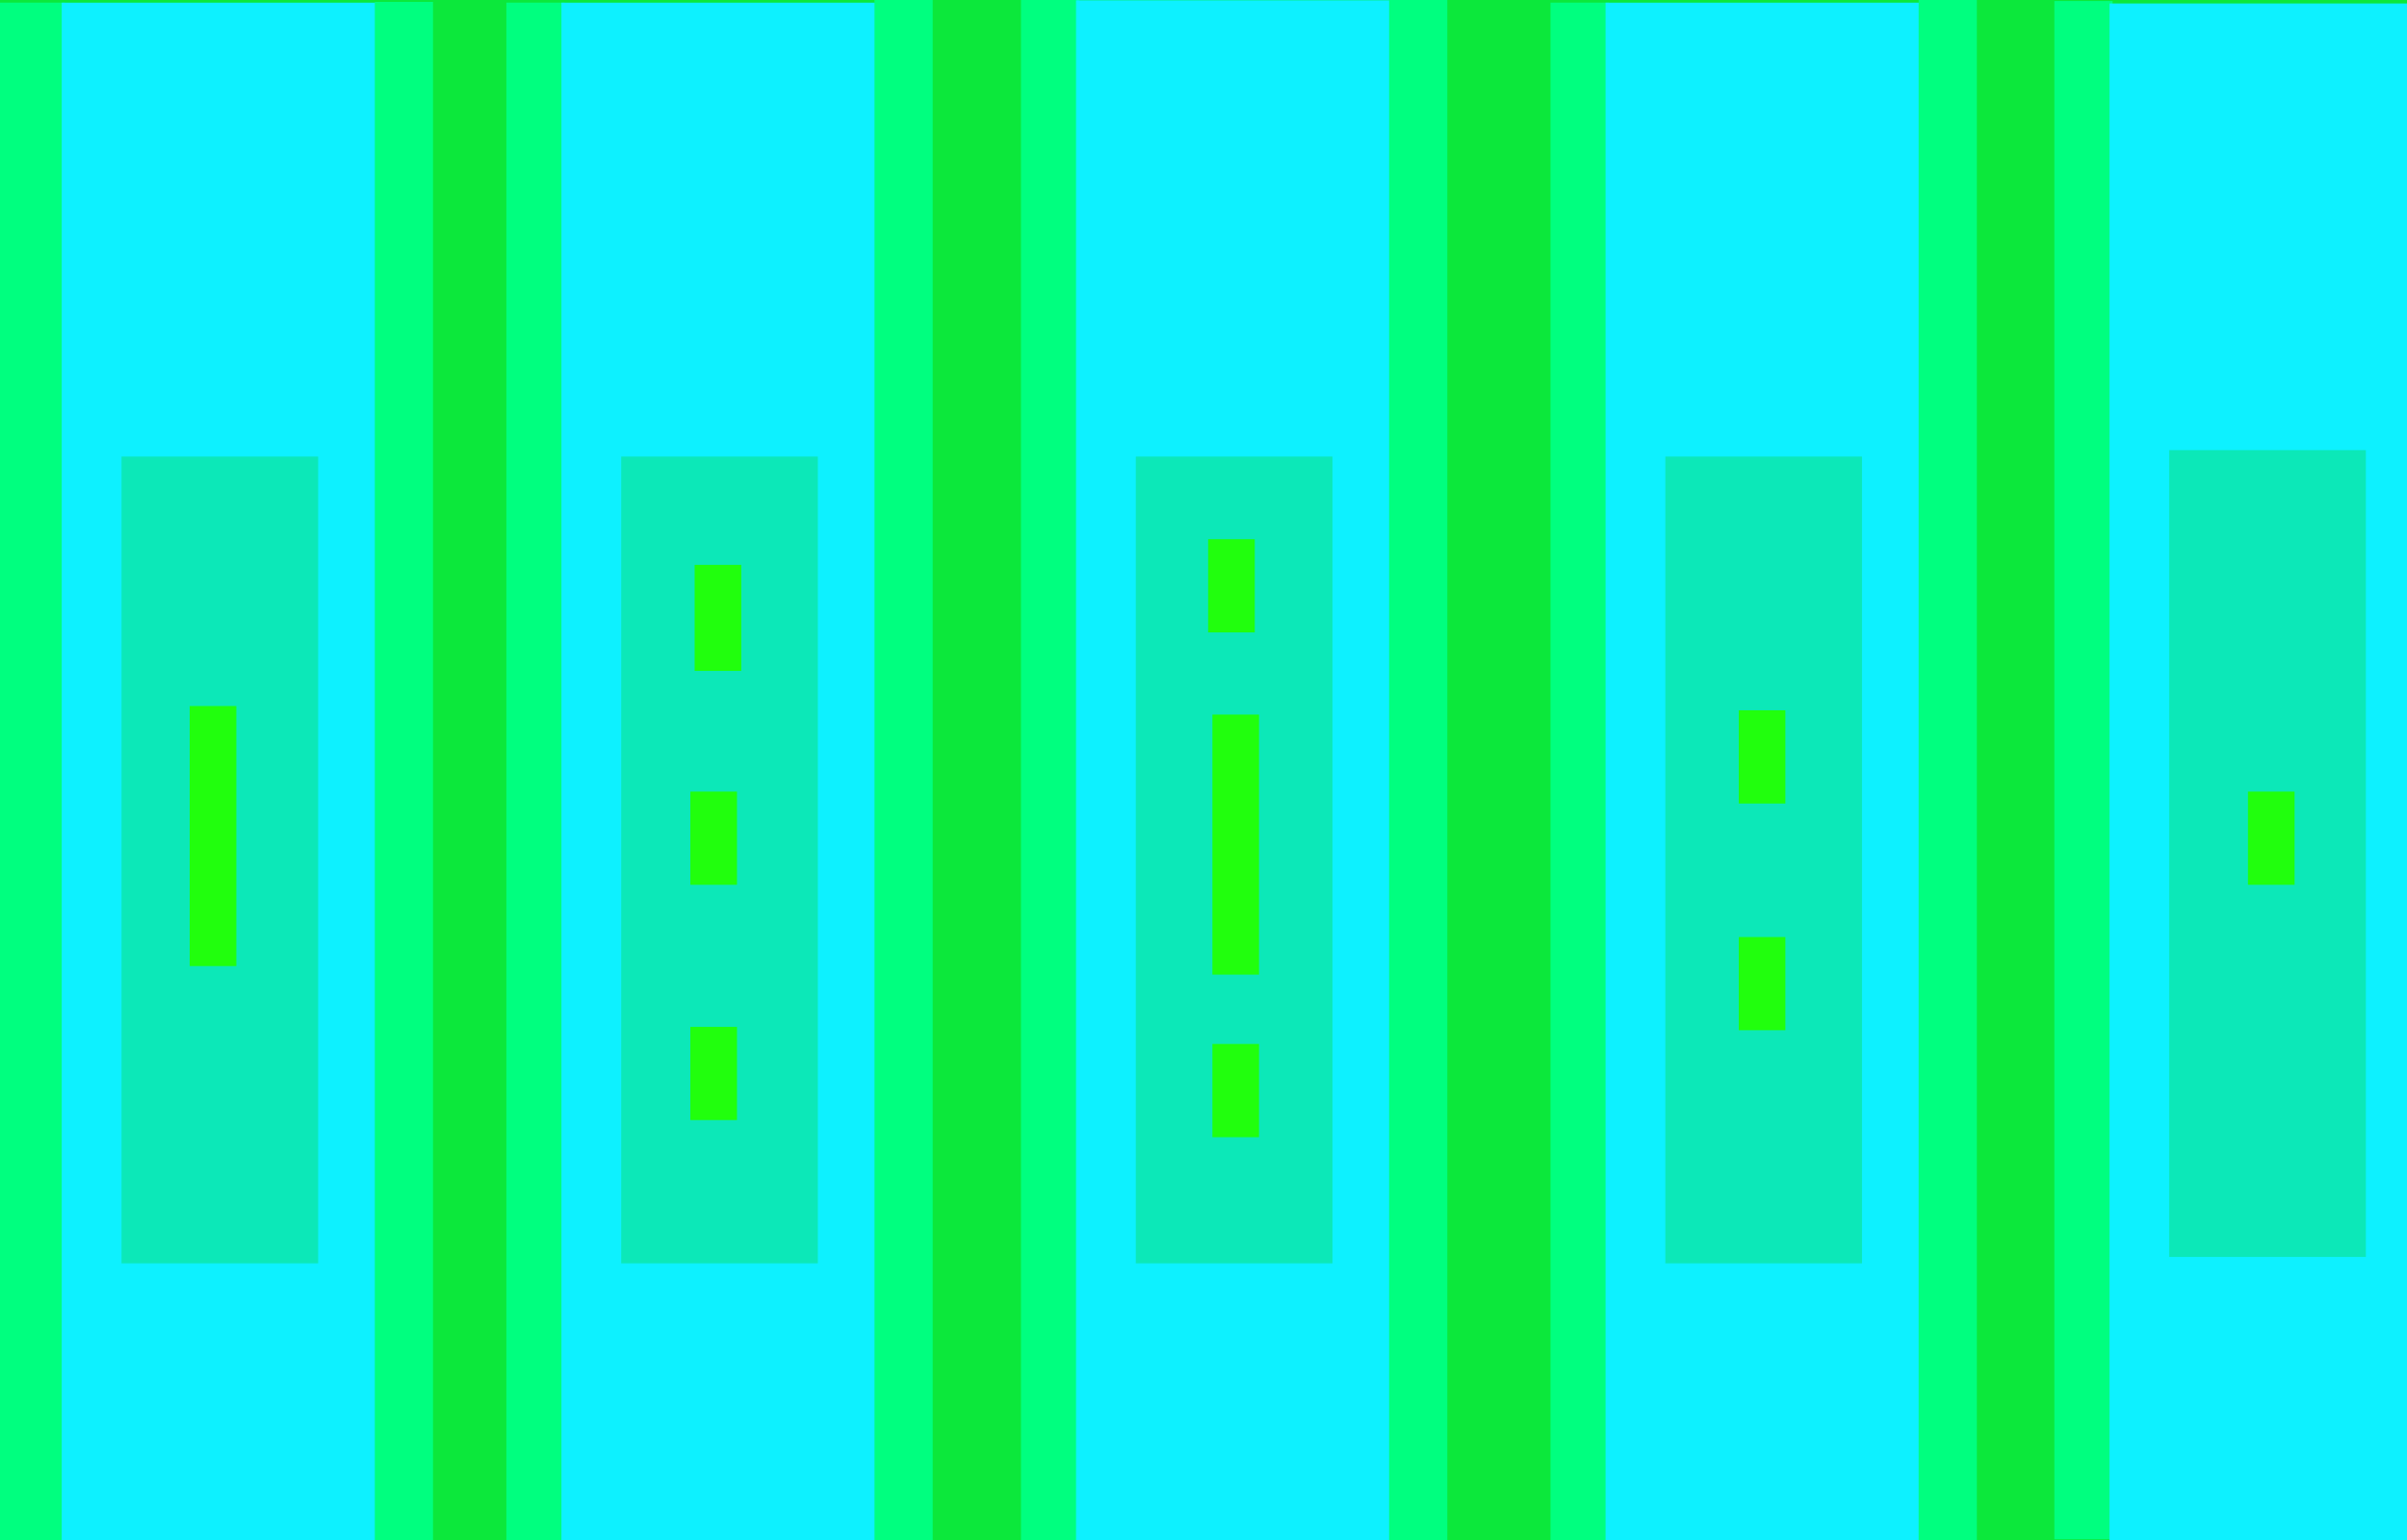
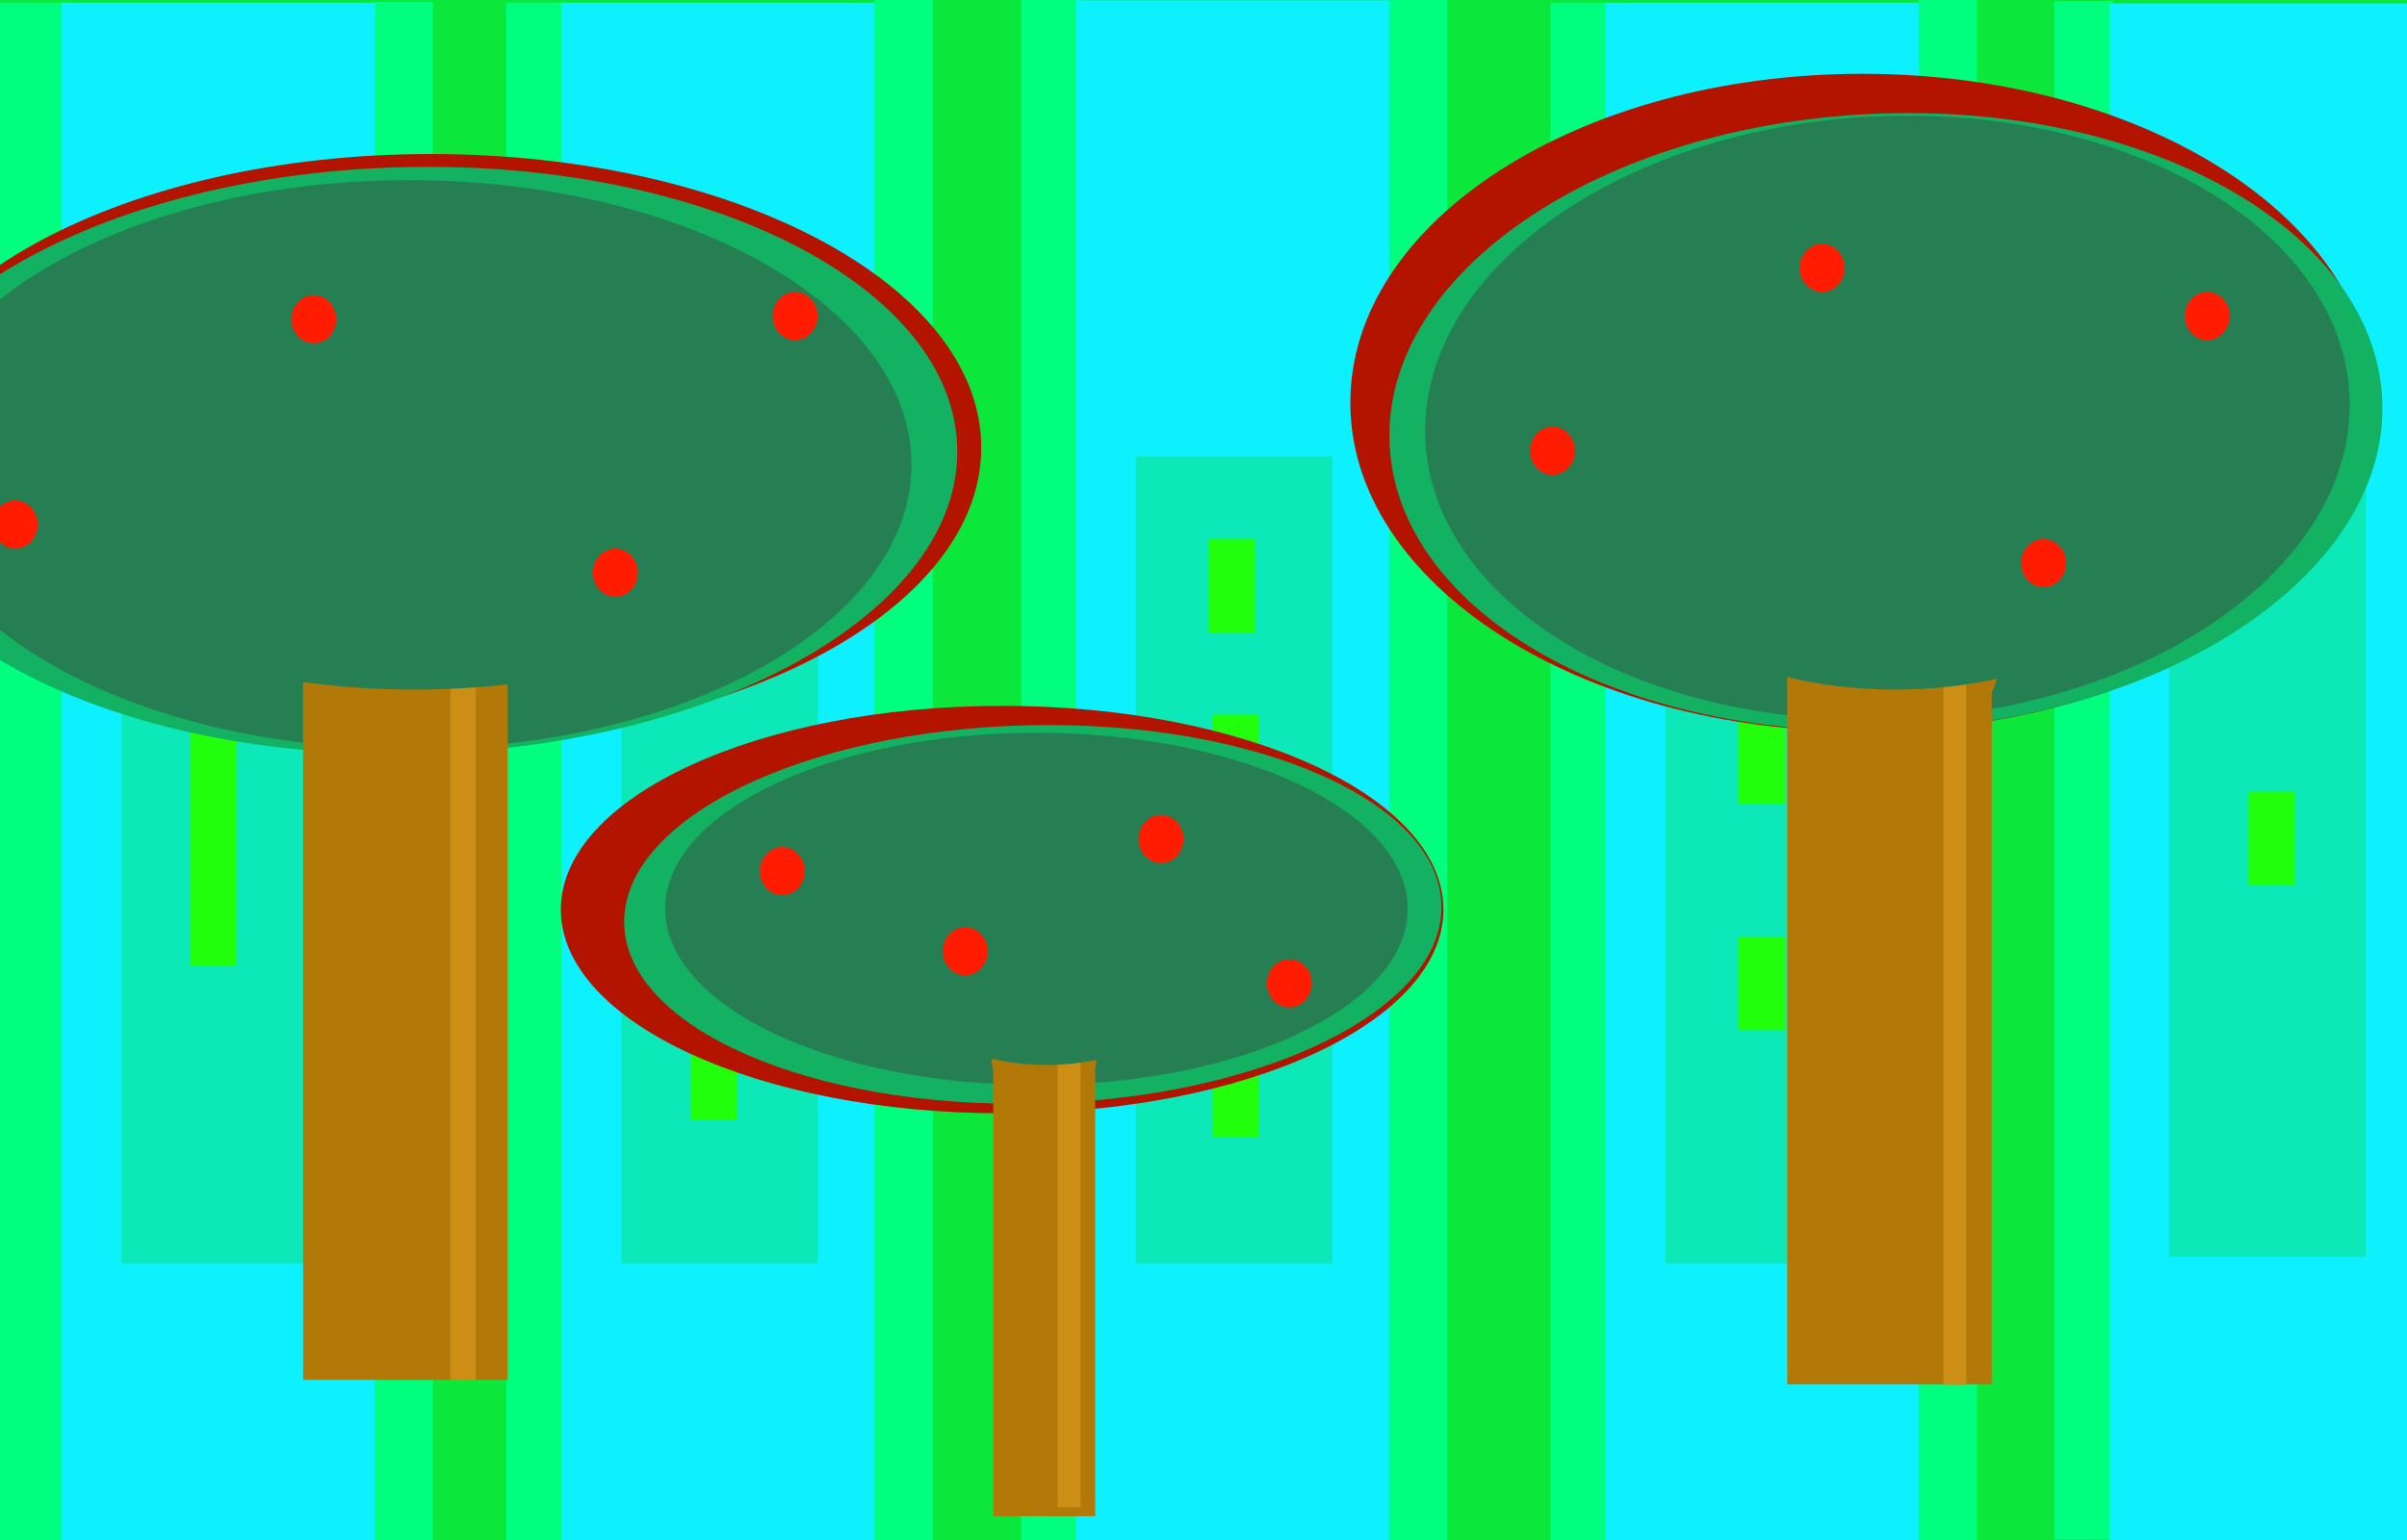
- <svg xmlns="http://www.w3.org/2000/svg" width="750" height="480" stroke="null" style="vector-effect: non-scaling-stroke;">
+ <svg xmlns="http://www.w3.org/2000/svg" width="750" height="480">
  <g stroke="null">
-     <rect stroke="#000000" fill="#0ce83b" stroke-width="0" stroke-dasharray="null" stroke-linejoin="null" stroke-linecap="null" x="-31.631" y="-11.766" width="834.529" height="522.386" id="svg_6" />
-     <rect stroke="#000000" style="vector-effect: non-scaling-stroke;" fill="#00ff7f" stroke-width="0" stroke-dasharray="null" stroke-linejoin="null" stroke-linecap="null" x="-0.171" y="0.822" width="20.387" height="480.941" id="svg_3" />
-     <rect stroke="#000000" style="vector-effect: non-scaling-stroke;" fill="#0df1ff" stroke-width="0" stroke-dasharray="null" stroke-linejoin="null" stroke-linecap="null" x="19.236" y="0.837" width="98.529" height="481.172" id="svg_4" />
-     <rect stroke="#000000" fill="#0ce8b8" stroke-width="0" stroke-dasharray="null" stroke-linejoin="null" stroke-linecap="null" x="37.864" y="142.302" width="61.275" height="251.471" id="svg_5" />
-     <rect stroke="#000000" style="vector-effect: non-scaling-stroke;" fill="#00ff7f" stroke-width="0" stroke-dasharray="null" stroke-linejoin="null" stroke-linecap="null" x="116.785" y="0.592" width="18.137" height="480.941" id="svg_8" />
-     <rect stroke="#000000" style="vector-effect: non-scaling-stroke;" fill="#00ff7f" stroke-width="0" stroke-dasharray="null" stroke-linejoin="null" stroke-linecap="null" x="157.78" y="0.822" width="18.137" height="479.441" id="svg_9" />
-     <rect stroke="#000000" fill="#0df1ff" stroke-width="0" stroke-dasharray="null" stroke-linejoin="null" stroke-linecap="null" x="174.937" y="0.837" width="98.529" height="480.422" id="svg_10" />
-     <rect stroke="#000000" fill="#0ce8b8" stroke-width="0" stroke-dasharray="null" stroke-linejoin="null" stroke-linecap="null" x="193.565" y="142.302" width="61.275" height="251.471" id="svg_11" />
-     <rect stroke="#000000" fill="#00ff7f" stroke-width="0" stroke-dasharray="null" stroke-linejoin="null" stroke-linecap="null" x="272.486" y="-0.909" width="18.137" height="481.691" id="svg_12" />
-     <rect stroke="#000000" fill="#00ff7f" stroke-width="0" stroke-dasharray="null" stroke-linejoin="null" stroke-linecap="null" x="318.129" y="-0.678" width="18.137" height="482.441" id="svg_13" />
-     <rect stroke="#000000" fill="#0df1ff" stroke-width="0" stroke-dasharray="null" stroke-linejoin="null" stroke-linecap="null" x="335.286" y="0.087" width="98.529" height="481.922" id="svg_14" />
-     <rect stroke="#000000" fill="#0ce8b8" stroke-width="0" stroke-dasharray="null" stroke-linejoin="null" stroke-linecap="null" x="353.913" y="142.302" width="61.275" height="251.471" id="svg_15" />
-     <rect stroke="#000000" fill="#00ff7f" stroke-width="0" stroke-dasharray="null" stroke-linejoin="null" stroke-linecap="null" x="432.835" y="-0.159" width="18.137" height="480.941" id="svg_16" />
-     <rect stroke="#000000" fill="#00ff7f" stroke-width="0" stroke-dasharray="null" stroke-linejoin="null" stroke-linecap="null" x="483.125" y="0.822" width="18.137" height="480.941" id="svg_17" />
-     <rect stroke="#000000" fill="#0df1ff" stroke-width="0" stroke-dasharray="null" stroke-linejoin="null" stroke-linecap="null" x="500.282" y="0.837" width="98.529" height="481.172" id="svg_18" />
-     <rect stroke="#000000" fill="#0ce8b8" stroke-width="0" stroke-dasharray="null" stroke-linejoin="null" stroke-linecap="null" x="518.909" y="142.302" width="61.275" height="251.471" id="svg_19" />
-     <rect stroke="#000000" fill="#00ff7f" stroke-width="0" stroke-dasharray="null" stroke-linejoin="null" stroke-linecap="null" x="597.831" y="-0.159" width="18.137" height="480.941" id="svg_20" />
-     <rect stroke="#000000" id="svg_1" fill="#00ff7f" stroke-width="0" stroke-dasharray="null" stroke-linejoin="null" stroke-linecap="null" x="640.125" y="0.322" width="18.137" height="479.441" />
-     <rect stroke="#000000" id="svg_2" fill="#0df1ff" stroke-width="0" stroke-dasharray="null" stroke-linejoin="null" stroke-linecap="null" x="657.282" y="1.087" width="98.529" height="478.922" />
-     <rect stroke="#000000" id="svg_21" fill="#0ce8b8" stroke-width="0" stroke-dasharray="null" stroke-linejoin="null" stroke-linecap="null" x="675.909" y="140.302" width="61.275" height="251.471" />
-     <rect stroke="#000000" id="svg_22" fill="#00ff7f" stroke-width="0" stroke-dasharray="null" stroke-linejoin="null" stroke-linecap="null" x="754.831" y="0.842" width="18.137" height="477.941" />
-     <rect stroke="#000000" fill="#21ff0d" stroke-width="0" stroke-dasharray="null" stroke-linejoin="null" stroke-linecap="null" x="59.11" y="220.061" width="14.529" height="81.052" id="svg_7" />
-     <rect stroke="#000000" id="svg_23" fill="#21ff0d" stroke-width="0" stroke-dasharray="null" stroke-linejoin="null" stroke-linecap="null" x="216.443" y="176.061" width="14.529" height="33.052" />
-     <rect stroke="#000000" id="svg_24" fill="#21ff0d" stroke-width="0" stroke-dasharray="null" stroke-linejoin="null" stroke-linecap="null" x="215.11" y="246.728" width="14.529" height="29.052" />
-     <rect id="svg_25" stroke="#000000" fill="#21ff0d" stroke-width="0" stroke-dasharray="null" stroke-linejoin="null" stroke-linecap="null" x="377.777" y="222.728" width="14.529" height="81.052" />
-     <rect id="svg_26" stroke="#000000" fill="#21ff0d" stroke-width="0" stroke-dasharray="null" stroke-linejoin="null" stroke-linecap="null" x="215.11" y="320.061" width="14.529" height="29.052" />
-     <rect id="svg_27" stroke="#000000" fill="#21ff0d" stroke-width="0" stroke-dasharray="null" stroke-linejoin="null" stroke-linecap="null" x="376.443" y="168.061" width="14.529" height="29.052" />
-     <rect id="svg_28" stroke="#000000" fill="#21ff0d" stroke-width="0" stroke-dasharray="null" stroke-linejoin="null" stroke-linecap="null" x="700.443" y="246.728" width="14.529" height="29.052" />
-     <rect id="svg_29" stroke="#000000" fill="#21ff0d" stroke-width="0" stroke-dasharray="null" stroke-linejoin="null" stroke-linecap="null" x="377.777" y="325.394" width="14.529" height="29.052" />
-     <rect id="svg_30" stroke="#000000" fill="#21ff0d" stroke-width="0" stroke-dasharray="null" stroke-linejoin="null" stroke-linecap="null" x="541.777" y="221.394" width="14.529" height="29.052" />
-     <rect id="svg_31" stroke="#000000" fill="#21ff0d" stroke-width="0" stroke-dasharray="null" stroke-linejoin="null" stroke-linecap="null" x="541.777" y="292.061" width="14.529" height="29.052" />
+     <rect id="svg_6" height="522.386" width="834.529" y="-11.766" x="-31.631" stroke-linecap="null" stroke-linejoin="null" stroke-dasharray="null" stroke-width="0" fill="#0ce83b" stroke="#000000" />
+     <rect id="svg_3" height="480.941" width="20.387" y="0.822" x="-0.171" stroke-linecap="null" stroke-linejoin="null" stroke-dasharray="null" stroke-width="0" fill="#00ff7f" stroke="#000000" />
+     <rect id="svg_4" height="481.172" width="98.529" y="0.837" x="19.236" stroke-linecap="null" stroke-linejoin="null" stroke-dasharray="null" stroke-width="0" fill="#0df1ff" stroke="#000000" />
+     <rect id="svg_5" height="251.471" width="61.275" y="142.302" x="37.864" stroke-linecap="null" stroke-linejoin="null" stroke-dasharray="null" stroke-width="0" fill="#0ce8b8" stroke="#000000" />
+     <rect id="svg_8" height="480.941" width="18.137" y="0.592" x="116.785" stroke-linecap="null" stroke-linejoin="null" stroke-dasharray="null" stroke-width="0" fill="#00ff7f" stroke="#000000" />
+     <rect id="svg_9" height="479.441" width="18.137" y="0.822" x="157.78" stroke-linecap="null" stroke-linejoin="null" stroke-dasharray="null" stroke-width="0" fill="#00ff7f" stroke="#000000" />
+     <rect id="svg_10" height="480.422" width="98.529" y="0.837" x="174.937" stroke-linecap="null" stroke-linejoin="null" stroke-dasharray="null" stroke-width="0" fill="#0df1ff" stroke="#000000" />
+     <rect id="svg_11" height="251.471" width="61.275" y="142.302" x="193.565" stroke-linecap="null" stroke-linejoin="null" stroke-dasharray="null" stroke-width="0" fill="#0ce8b8" stroke="#000000" />
+     <rect id="svg_12" height="481.691" width="18.137" y="-0.909" x="272.486" stroke-linecap="null" stroke-linejoin="null" stroke-dasharray="null" stroke-width="0" fill="#00ff7f" stroke="#000000" />
+     <rect id="svg_13" height="482.441" width="18.137" y="-0.678" x="318.129" stroke-linecap="null" stroke-linejoin="null" stroke-dasharray="null" stroke-width="0" fill="#00ff7f" stroke="#000000" />
+     <rect id="svg_14" height="481.922" width="98.529" y="0.087" x="335.286" stroke-linecap="null" stroke-linejoin="null" stroke-dasharray="null" stroke-width="0" fill="#0df1ff" stroke="#000000" />
+     <rect id="svg_15" height="251.471" width="61.275" y="142.302" x="353.913" stroke-linecap="null" stroke-linejoin="null" stroke-dasharray="null" stroke-width="0" fill="#0ce8b8" stroke="#000000" />
+     <rect id="svg_16" height="480.941" width="18.137" y="-0.159" x="432.835" stroke-linecap="null" stroke-linejoin="null" stroke-dasharray="null" stroke-width="0" fill="#00ff7f" stroke="#000000" />
+     <rect id="svg_17" height="480.941" width="18.137" y="0.822" x="483.125" stroke-linecap="null" stroke-linejoin="null" stroke-dasharray="null" stroke-width="0" fill="#00ff7f" stroke="#000000" />
+     <rect id="svg_18" height="481.172" width="98.529" y="0.837" x="500.282" stroke-linecap="null" stroke-linejoin="null" stroke-dasharray="null" stroke-width="0" fill="#0df1ff" stroke="#000000" />
+     <rect id="svg_19" height="251.471" width="61.275" y="142.302" x="518.909" stroke-linecap="null" stroke-linejoin="null" stroke-dasharray="null" stroke-width="0" fill="#0ce8b8" stroke="#000000" />
+     <rect id="svg_20" height="480.941" width="18.137" y="-0.159" x="597.831" stroke-linecap="null" stroke-linejoin="null" stroke-dasharray="null" stroke-width="0" fill="#00ff7f" stroke="#000000" />
+     <rect height="479.441" width="18.137" y="0.322" x="640.125" stroke-linecap="null" stroke-linejoin="null" stroke-dasharray="null" stroke-width="0" fill="#00ff7f" id="svg_1" stroke="#000000" />
+     <rect height="478.922" width="98.529" y="1.087" x="657.282" stroke-linecap="null" stroke-linejoin="null" stroke-dasharray="null" stroke-width="0" fill="#0df1ff" id="svg_2" stroke="#000000" />
+     <rect height="251.471" width="61.275" y="140.302" x="675.909" stroke-linecap="null" stroke-linejoin="null" stroke-dasharray="null" stroke-width="0" fill="#0ce8b8" id="svg_21" stroke="#000000" />
+     <rect height="477.941" width="18.137" y="0.842" x="754.831" stroke-linecap="null" stroke-linejoin="null" stroke-dasharray="null" stroke-width="0" fill="#00ff7f" id="svg_22" stroke="#000000" />
+     <rect id="svg_7" height="81.052" width="14.529" y="220.061" x="59.11" stroke-linecap="null" stroke-linejoin="null" stroke-dasharray="null" stroke-width="0" fill="#21ff0d" stroke="#000000" />
+     <rect height="33.052" width="14.529" y="176.061" x="216.443" stroke-linecap="null" stroke-linejoin="null" stroke-dasharray="null" stroke-width="0" fill="#21ff0d" id="svg_23" stroke="#000000" />
+     <rect height="29.052" width="14.529" y="246.728" x="215.11" stroke-linecap="null" stroke-linejoin="null" stroke-dasharray="null" stroke-width="0" fill="#21ff0d" id="svg_24" stroke="#000000" />
+     <rect height="81.052" width="14.529" y="222.728" x="377.777" stroke-linecap="null" stroke-linejoin="null" stroke-dasharray="null" stroke-width="0" fill="#21ff0d" stroke="#000000" id="svg_25" />
+     <rect height="29.052" width="14.529" y="320.061" x="215.11" stroke-linecap="null" stroke-linejoin="null" stroke-dasharray="null" stroke-width="0" fill="#21ff0d" stroke="#000000" id="svg_26" />
+     <rect height="29.052" width="14.529" y="168.061" x="376.443" stroke-linecap="null" stroke-linejoin="null" stroke-dasharray="null" stroke-width="0" fill="#21ff0d" stroke="#000000" id="svg_27" />
+     <rect height="29.052" width="14.529" y="246.728" x="700.443" stroke-linecap="null" stroke-linejoin="null" stroke-dasharray="null" stroke-width="0" fill="#21ff0d" stroke="#000000" id="svg_28" />
+     <rect height="29.052" width="14.529" y="325.394" x="377.777" stroke-linecap="null" stroke-linejoin="null" stroke-dasharray="null" stroke-width="0" fill="#21ff0d" stroke="#000000" id="svg_29" />
+     <rect height="29.052" width="14.529" y="221.394" x="541.777" stroke-linecap="null" stroke-linejoin="null" stroke-dasharray="null" stroke-width="0" fill="#21ff0d" stroke="#000000" id="svg_30" />
+     <rect height="29.052" width="14.529" y="292.061" x="541.777" stroke-linecap="null" stroke-linejoin="null" stroke-dasharray="null" stroke-width="0" fill="#21ff0d" stroke="#000000" id="svg_31" />
+     <ellipse stroke="#000000" id="svg_53" ry="63.5" rx="137.5" cy="283.504" cx="312.254" stroke-linecap="null" stroke-linejoin="null" stroke-dasharray="null" stroke-width="0" fill="#b21400" />
+     <ellipse stroke="#000000" id="svg_51" transform="rotate(-1.305583 321.8167,285.0156) " ry="58.969" rx="127.362" cy="285.016" cx="321.817" stroke-linecap="null" stroke-linejoin="null" stroke-dasharray="null" stroke-width="0" fill="#12b262" />
+     <ellipse stroke="#000000" ry="91.5" rx="171.5" id="svg_52" cy="139.504" cx="134.254" stroke-linecap="null" stroke-linejoin="null" stroke-dasharray="null" stroke-width="0" fill="#b21400" />
+     <ellipse stroke="#000000" ry="54.889" rx="115.694" id="svg_33" cy="283.295" cx="322.94" stroke-linecap="null" stroke-linejoin="null" stroke-dasharray="null" stroke-width="0" fill="#267f53" />
+     <rect stroke="#000000" id="svg_34" height="143.222" width="31.75" y="329.35" x="309.496" stroke-linecap="null" stroke-linejoin="null" stroke-dasharray="null" stroke-width="0" fill="#b27909" />
+     <ellipse stroke="#000000" id="svg_50" transform="rotate(-1.305583 128.1914,143.5185) " ry="91.452" rx="170.122" cy="143.518" cx="128.191" stroke-linecap="null" stroke-linejoin="null" stroke-dasharray="null" stroke-width="0" fill="#12b262" />
+     <ellipse stroke="#000000" id="svg_35" ry="88.667" rx="156.583" cy="144.822" cx="127.44" stroke-linecap="null" stroke-linejoin="null" stroke-dasharray="null" stroke-width="0" fill="#267f53" />
+     <ellipse stroke="#000000" id="svg_54" ry="102.5" rx="159.5" cy="125.504" cx="580.254" stroke-linecap="null" stroke-linejoin="null" stroke-dasharray="null" stroke-width="0" fill="#b21400" />
+     <ellipse stroke="#000000" transform="rotate(-2.568445 587.6373,131.5155) " ry="96.105" rx="154.8" id="svg_49" cy="131.516" cx="587.637" stroke-linecap="null" stroke-linejoin="null" stroke-dasharray="null" stroke-width="0" fill="#12b262" />
+     <rect id="svg_36" height="225" width="63.75" y="205.1" x="94.44" stroke-linecap="null" stroke-linejoin="null" stroke-dasharray="null" stroke-width="0" stroke="#000000" fill="#b27909" />
+     <ellipse transform="rotate(-2.780864 588.1071,130.2113) " stroke="#000000" id="svg_37" ry="94" rx="144.139" cy="130.211" cx="588.107" stroke-linecap="null" stroke-linejoin="null" stroke-dasharray="null" stroke-width="0" fill="#267f53" />
+     <rect id="svg_38" height="225" width="63.75" y="206.489" x="556.885" stroke-linecap="null" stroke-linejoin="null" stroke-dasharray="null" stroke-width="0" stroke="#000000" fill="#b27909" />
+     <ellipse stroke="#000000" ry="12.444" rx="32" id="svg_39" cy="206.229" cx="126.451" stroke-linecap="null" stroke-linejoin="null" stroke-dasharray="null" stroke-width="0" fill="#b27909" />
+     <ellipse stroke="#000000" id="svg_41" ry="20.444" rx="32.889" cy="208.896" cx="589.562" stroke-linecap="null" stroke-linejoin="null" stroke-dasharray="null" stroke-width="0" fill="#b27909" />
+     <ellipse stroke="#000000" id="svg_42" ry="12.444" rx="16.338" cy="330.34" cx="325.313" stroke-linecap="null" stroke-linejoin="null" stroke-dasharray="null" stroke-width="0" fill="#b27909" />
+     <rect stroke="#000000" id="svg_43" height="232.889" width="7.901" y="197.34" x="140.328" stroke-linecap="null" stroke-linejoin="null" stroke-dasharray="null" stroke-width="0" fill="#cc8e14" />
+     <rect stroke="#000000" id="svg_44" height="150" width="7.111" y="319.813" x="329.562" stroke-linecap="null" stroke-linejoin="null" stroke-dasharray="null" stroke-width="0" fill="#cc8e14" />
+     <rect stroke="#000000" id="svg_45" height="235.5" width="7.111" y="196.063" x="605.562" stroke-linecap="null" stroke-linejoin="null" stroke-dasharray="null" stroke-width="0" fill="#cc8e14" />
+     <ellipse stroke="#000000" id="svg_46" ry="30.198" rx="68.639" cy="184.73" cx="590.607" stroke-linecap="null" stroke-linejoin="null" stroke-dasharray="null" stroke-width="0" fill="#267f53" />
+     <ellipse stroke="#000000" id="svg_47" ry="30.698" rx="49.139" cy="301.23" cx="326.107" stroke-linecap="null" stroke-linejoin="null" stroke-dasharray="null" stroke-width="0" fill="#267f53" />
+     <ellipse stroke="#000000" id="svg_48" ry="30.698" rx="90.139" cy="184.23" cx="129.107" stroke-linecap="null" stroke-linejoin="null" stroke-dasharray="null" stroke-width="0" fill="#267f53" />
+     <ellipse stroke="#000000" ry="7.5" rx="7" id="svg_55" cy="271.504" cx="243.754" stroke-linecap="null" stroke-linejoin="null" stroke-dasharray="null" stroke-width="0" fill="#ff1c00" />
+     <ellipse id="svg_56" stroke="#000000" ry="7.5" rx="7" cy="296.504" cx="300.754" stroke-linecap="null" stroke-linejoin="null" stroke-dasharray="null" stroke-width="0" fill="#ff1c00" />
+     <ellipse id="svg_57" stroke="#000000" ry="7.5" rx="7" cy="261.504" cx="361.754" stroke-linecap="null" stroke-linejoin="null" stroke-dasharray="null" stroke-width="0" fill="#ff1c00" />
+     <ellipse id="svg_58" stroke="#000000" ry="7.5" rx="7" cy="178.504" cx="191.754" stroke-linecap="null" stroke-linejoin="null" stroke-dasharray="null" stroke-width="0" fill="#ff1c00" />
+     <ellipse id="svg_59" stroke="#000000" ry="7.5" rx="7" cy="306.504" cx="401.754" stroke-linecap="null" stroke-linejoin="null" stroke-dasharray="null" stroke-width="0" fill="#ff1c00" />
+     <ellipse id="svg_62" stroke="#000000" ry="7.5" rx="7" cy="98.504" cx="247.754" stroke-linecap="null" stroke-linejoin="null" stroke-dasharray="null" stroke-width="0" fill="#ff1c00" />
+     <ellipse id="svg_64" stroke="#000000" ry="7.5" rx="7" cy="99.504" cx="97.754" stroke-linecap="null" stroke-linejoin="null" stroke-dasharray="null" stroke-width="0" fill="#ff1c00" />
+     <ellipse id="svg_65" stroke="#000000" ry="7.5" rx="7" cy="163.504" cx="4.754" stroke-linecap="null" stroke-linejoin="null" stroke-dasharray="null" stroke-width="0" fill="#ff1c00" />
+     <ellipse id="svg_66" stroke="#000000" ry="7.5" rx="7" cy="83.504" cx="567.754" stroke-linecap="null" stroke-linejoin="null" stroke-dasharray="null" stroke-width="0" fill="#ff1c00" />
+     <ellipse id="svg_67" stroke="#000000" ry="7.5" rx="7" cy="140.504" cx="483.754" stroke-linecap="null" stroke-linejoin="null" stroke-dasharray="null" stroke-width="0" fill="#ff1c00" />
+     <ellipse id="svg_68" stroke="#000000" ry="7.5" rx="7" cy="175.504" cx="636.754" stroke-linecap="null" stroke-linejoin="null" stroke-dasharray="null" stroke-width="0" fill="#ff1c00" />
+     <ellipse id="svg_69" stroke="#000000" ry="7.5" rx="7" cy="98.504" cx="687.754" stroke-linecap="null" stroke-linejoin="null" stroke-dasharray="null" stroke-width="0" fill="#ff1c00" />
  </g>
</svg>
